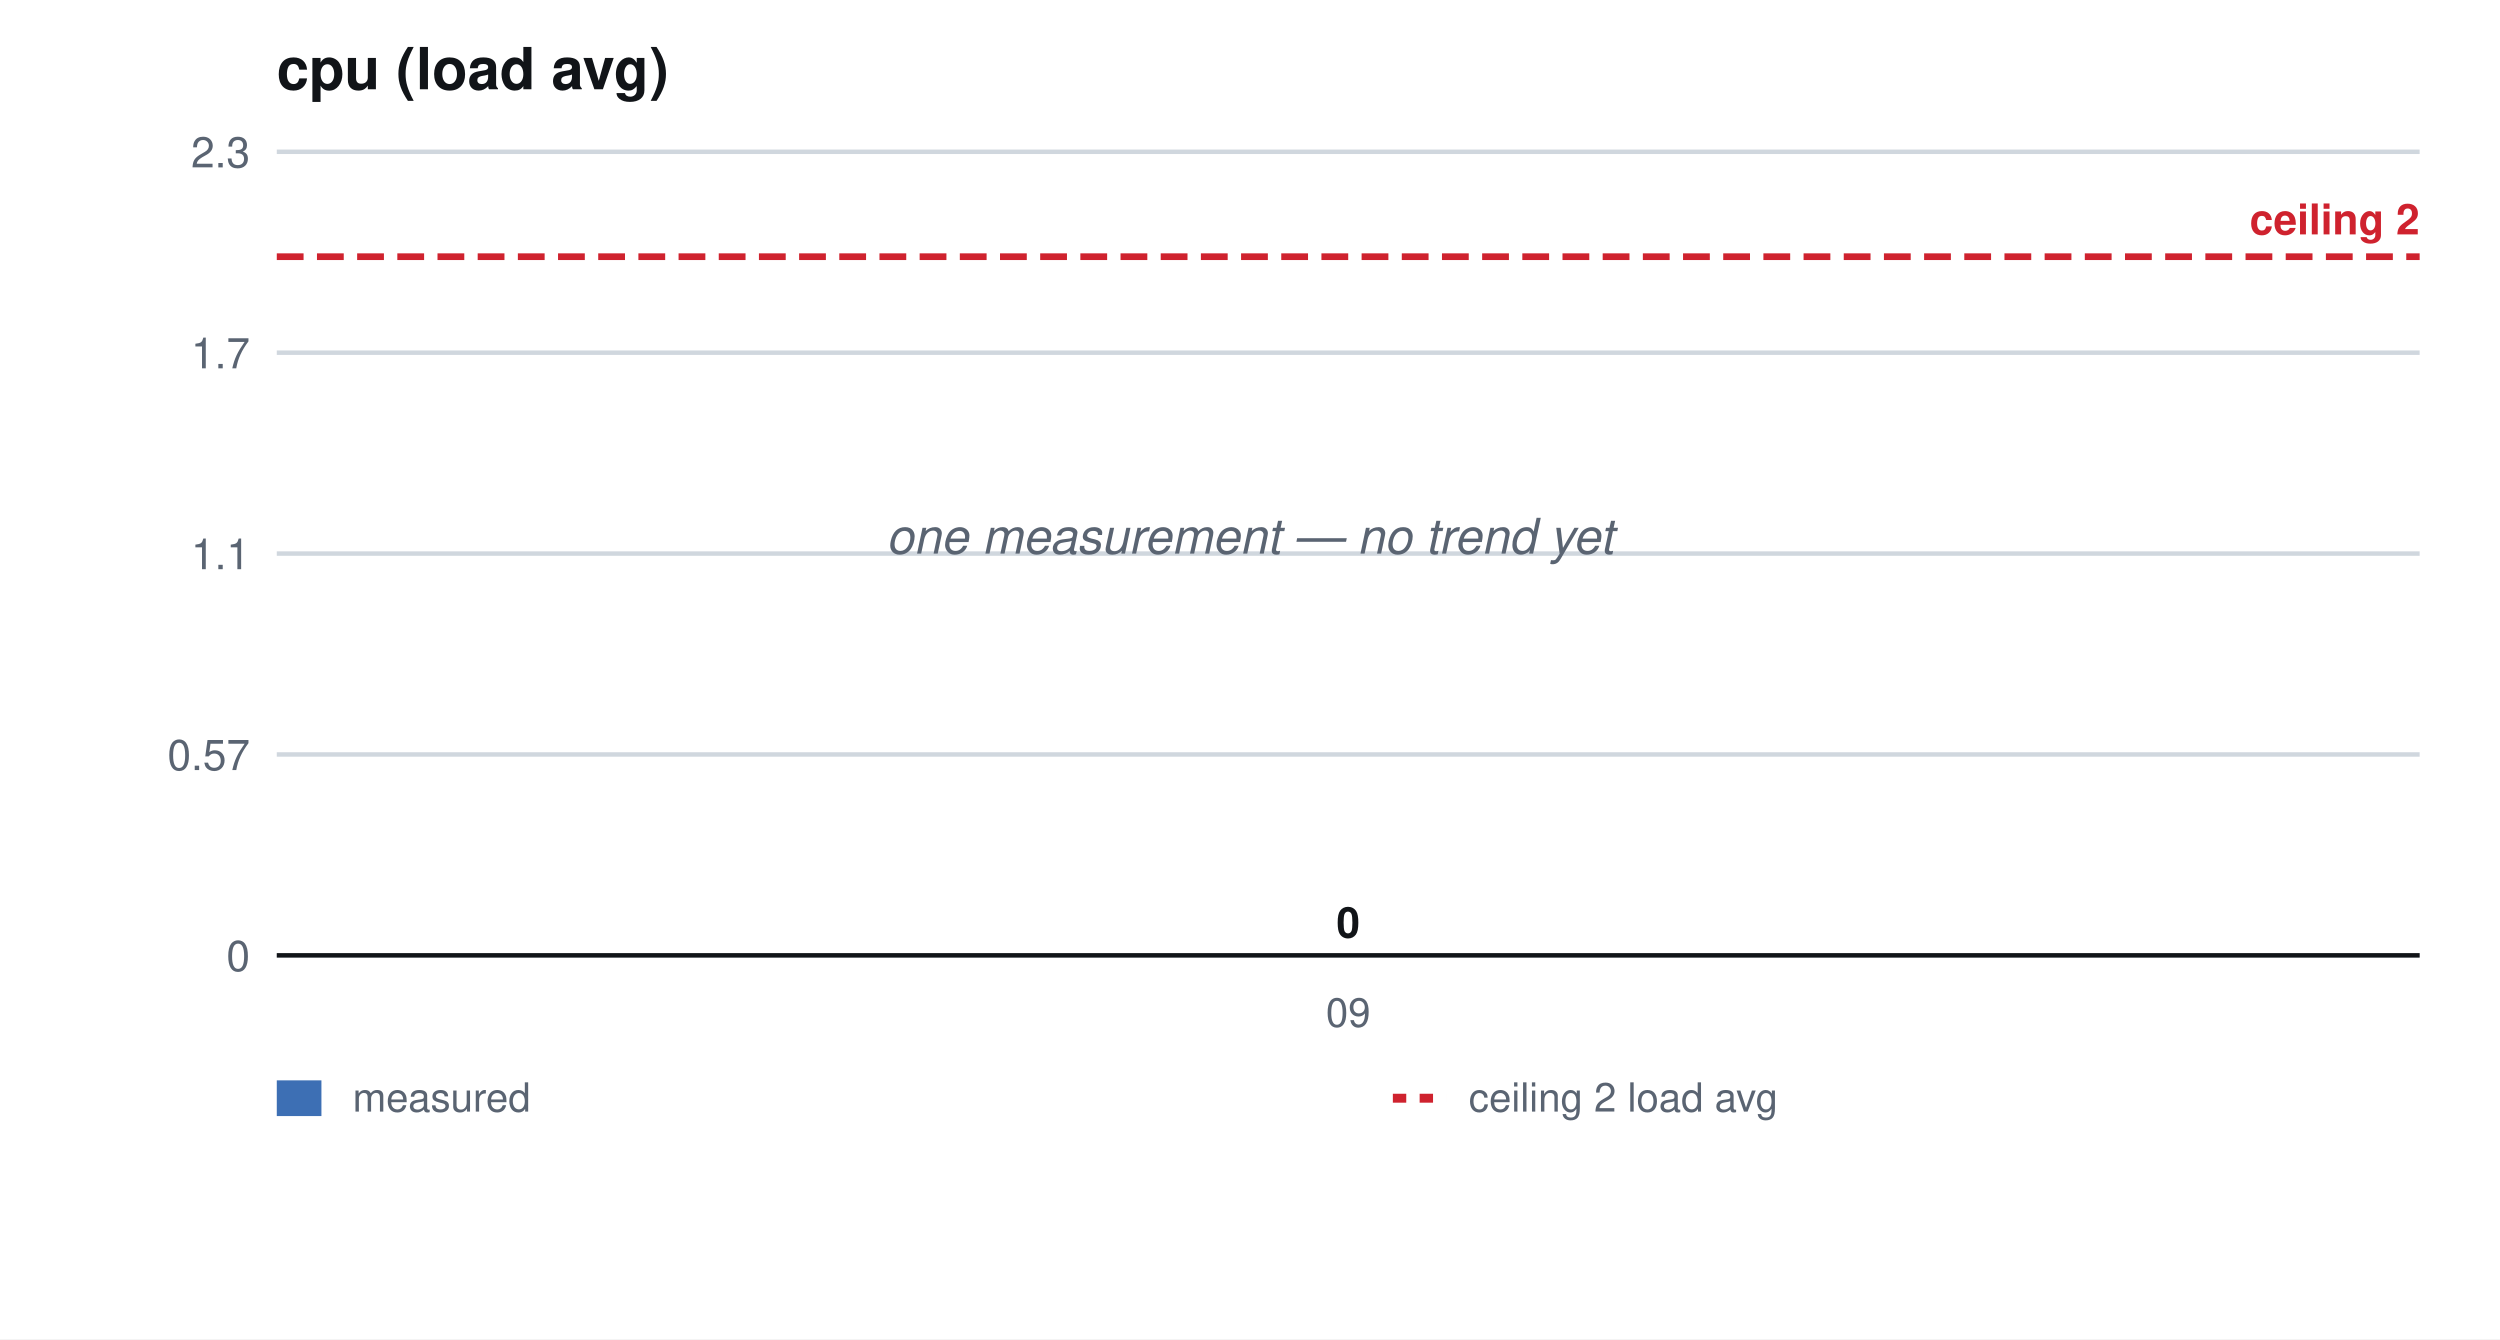
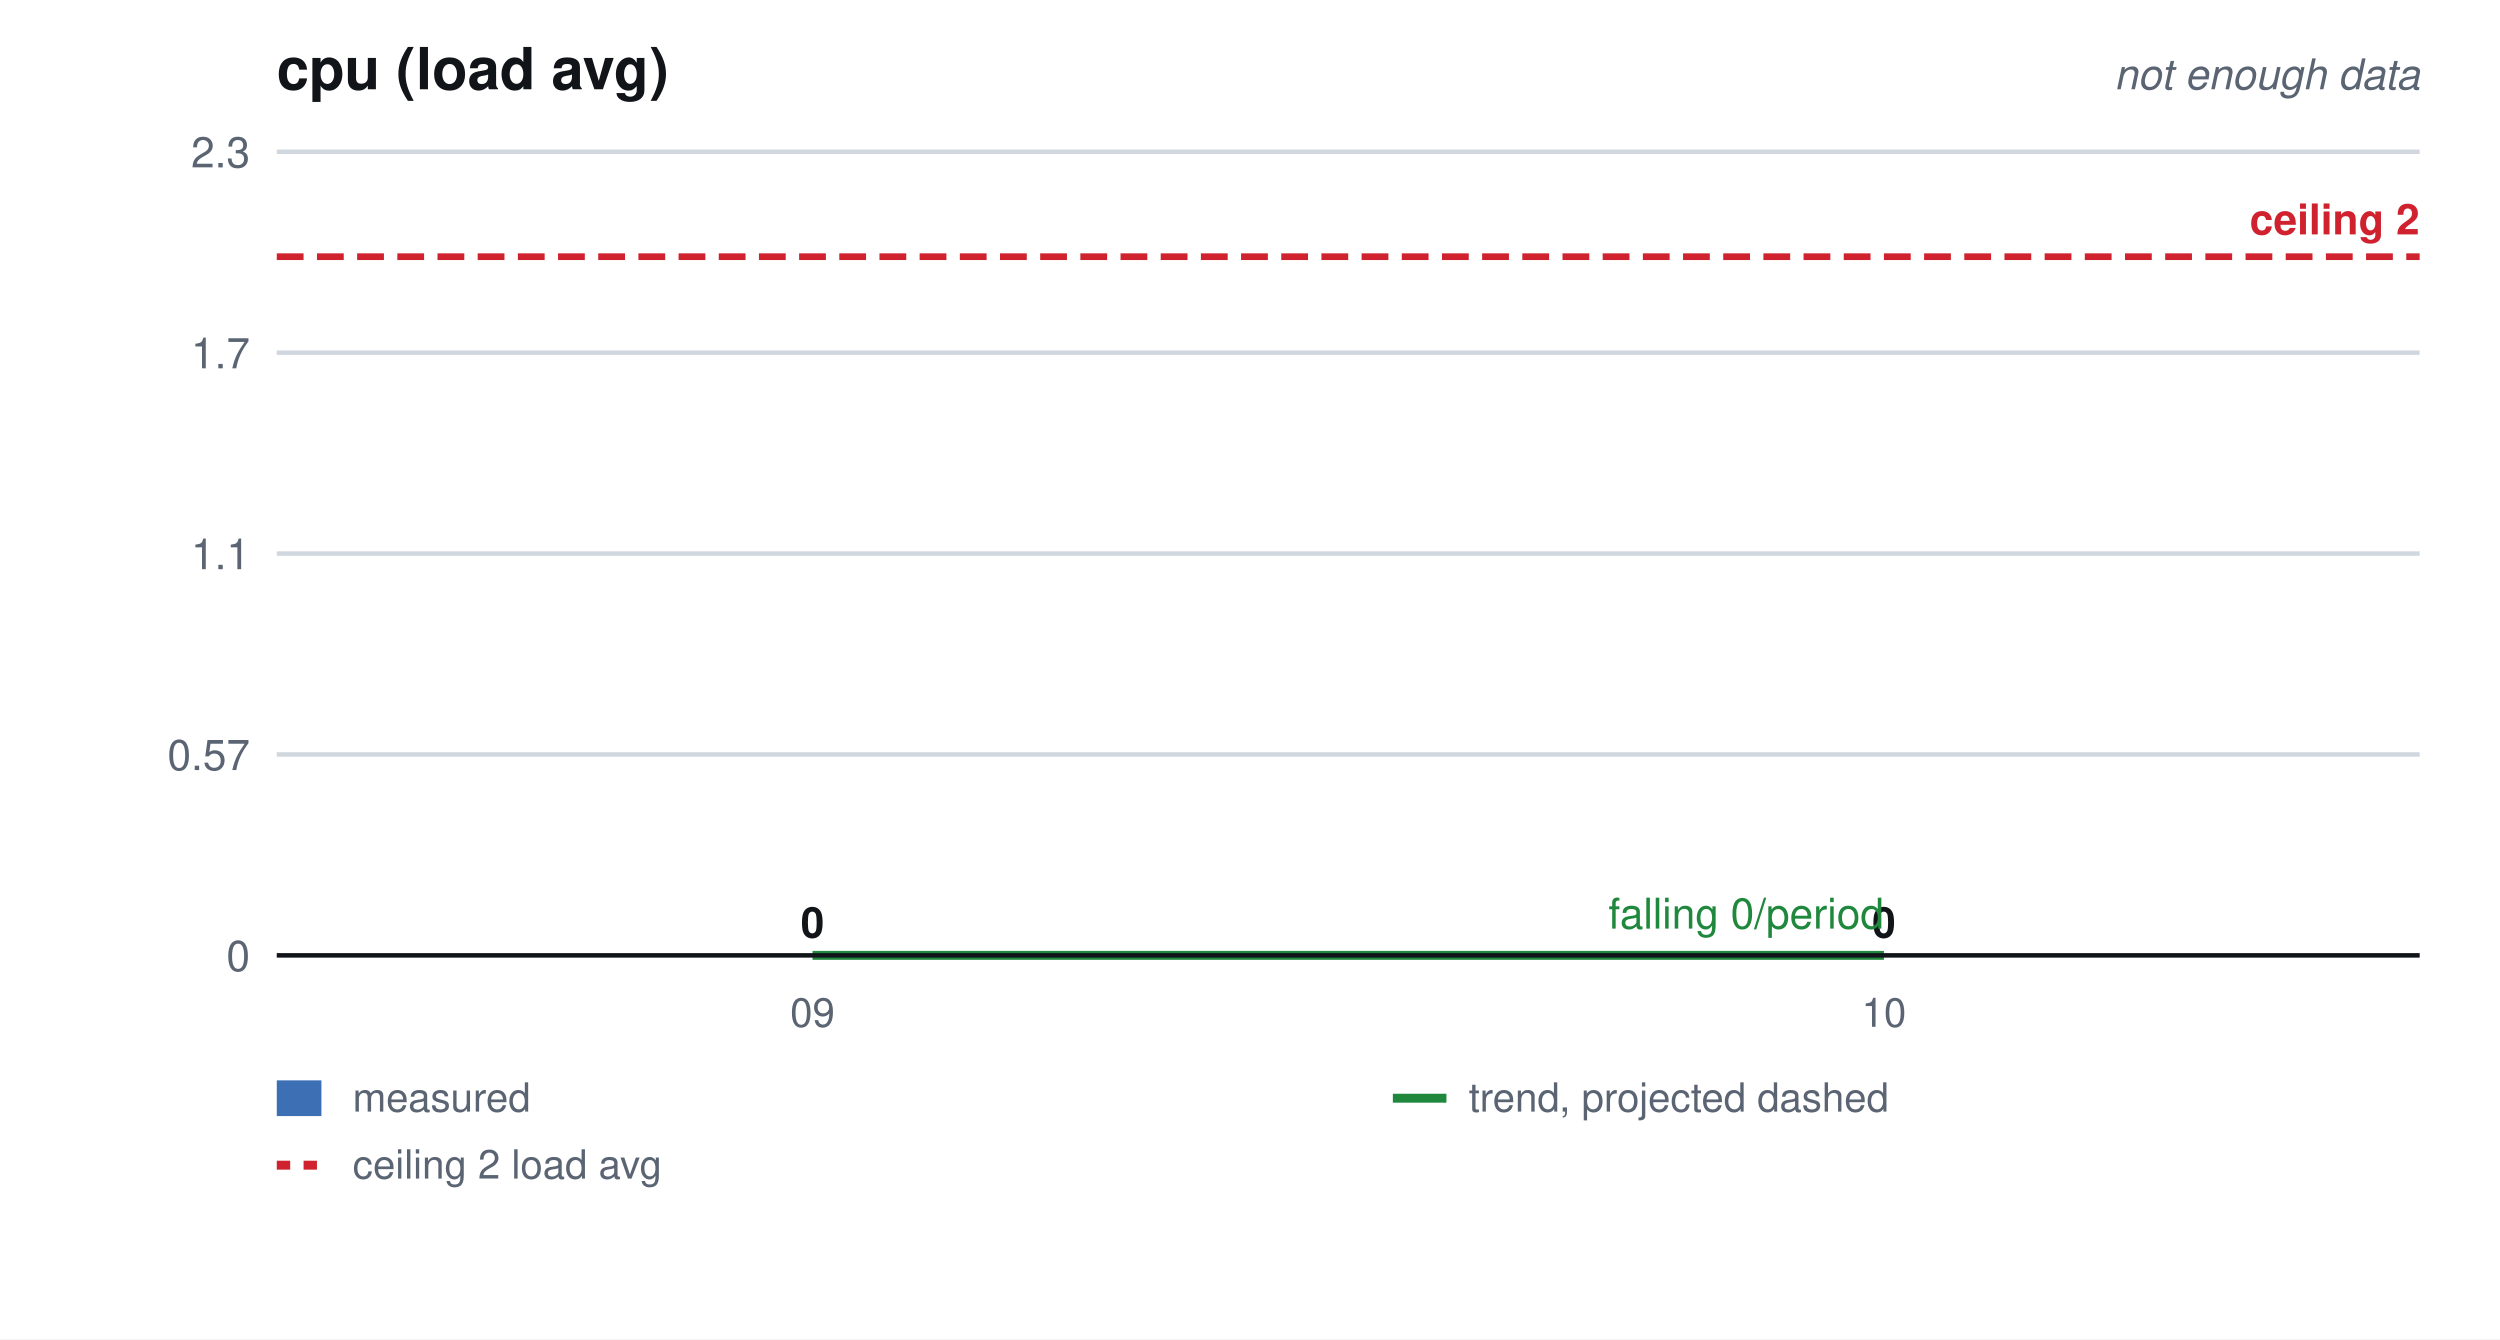
<svg xmlns="http://www.w3.org/2000/svg" width="560" height="300" viewBox="0 0 560 300" font-family="-apple-system,BlinkMacSystemFont,Segoe UI,Helvetica,Arial,sans-serif">
  <rect width="560" height="300" fill="#ffffff" />
  <text x="62" y="20" font-size="13" font-weight="700" fill="#111418">cpu (load avg)</text>
  <line x1="62" y1="214.0" x2="542" y2="214.0" stroke="#d0d7de" stroke-width="1" />
  <text x="56" y="217.5" text-anchor="end" font-size="9.5" fill="#5a6472">0</text>
  <line x1="62" y1="169.0" x2="542" y2="169.0" stroke="#d0d7de" stroke-width="1" />
  <text x="56" y="172.5" text-anchor="end" font-size="9.5" fill="#5a6472">0.57</text>
  <line x1="62" y1="124.0" x2="542" y2="124.0" stroke="#d0d7de" stroke-width="1" />
  <text x="56" y="127.5" text-anchor="end" font-size="9.5" fill="#5a6472">1.1</text>
  <line x1="62" y1="79.0" x2="542" y2="79.0" stroke="#d0d7de" stroke-width="1" />
  <text x="56" y="82.5" text-anchor="end" font-size="9.5" fill="#5a6472">1.7</text>
  <line x1="62" y1="34.0" x2="542" y2="34.0" stroke="#d0d7de" stroke-width="1" />
  <text x="56" y="37.5" text-anchor="end" font-size="9.5" fill="#5a6472">2.3</text>
-   <rect x="153.2" y="214.0" width="297.6" height="0.0" fill="#3d6fb4" />
-   <text x="302.0" y="210.0" text-anchor="middle" font-size="9.5" font-weight="600" fill="#111418">0</text>
-   <text x="302.0" y="230" text-anchor="middle" font-size="9" fill="#5a6472">09</text>
+   <rect x="107.6" y="214.0" width="148.8" height="0.0" fill="#3d6fb4" />
+   <text x="182.0" y="210.0" text-anchor="middle" font-size="9.5" font-weight="600" fill="#111418">0</text>
+   <rect x="347.6" y="214.0" width="148.8" height="0.0" fill="#3d6fb4" />
+   <text x="422.0" y="210.0" text-anchor="middle" font-size="9.5" font-weight="600" fill="#111418">0</text>
+   <text x="182.0" y="230" text-anchor="middle" font-size="9" fill="#5a6472">09</text>
+   <text x="422.0" y="230" text-anchor="middle" font-size="9" fill="#5a6472">10</text>
  <line x1="62" y1="57.5" x2="542" y2="57.5" stroke="#cf222e" stroke-width="1.5" stroke-dasharray="6 3" />
  <text x="542" y="52.5" text-anchor="end" font-size="9.5" font-weight="600" fill="#cf222e">ceiling 2</text>
-   <text x="280" y="124" text-anchor="middle" font-size="11" font-style="italic" fill="#5a6472">one measurement — no trend yet</text>
+   <line x1="182.0" y1="214.0" x2="422.0" y2="214.0" stroke="#1f883d" stroke-width="2" />
+   <line x1="422.0" y1="214.0" x2="422.0" y2="214.0" stroke="#1f883d" stroke-width="2" stroke-dasharray="5 4" />
+   <text x="422.0" y="208.0" text-anchor="end" font-size="9.5" fill="#1f883d">falling 0/period</text>
  <line x1="62" y1="214" x2="542" y2="214" stroke="#111418" stroke-width="1" />
  <rect x="62" y="242" width="10" height="8" fill="#3d6fb4" />
  <text x="79" y="249" font-size="9" fill="#5a6472">measured</text>
-   <line x1="312" y1="246" x2="324" y2="246" stroke="#cf222e" stroke-width="2" stroke-dasharray="3 3" />
-   <text x="329" y="249" font-size="9" fill="#5a6472">ceiling 2 load avg</text>
+   <line x1="312" y1="246" x2="324" y2="246" stroke="#1f883d" stroke-width="2" />
+   <text x="329" y="249" font-size="9" fill="#5a6472">trend, projected dashed</text>
+   <line x1="62" y1="261" x2="74" y2="261" stroke="#cf222e" stroke-width="2" stroke-dasharray="3 3" />
+   <text x="79" y="264" font-size="9" fill="#5a6472">ceiling 2 load avg</text>
+   <text x="542" y="20" text-anchor="end" font-size="9.5" font-style="italic" fill="#5a6472">not enough data</text>
</svg>
